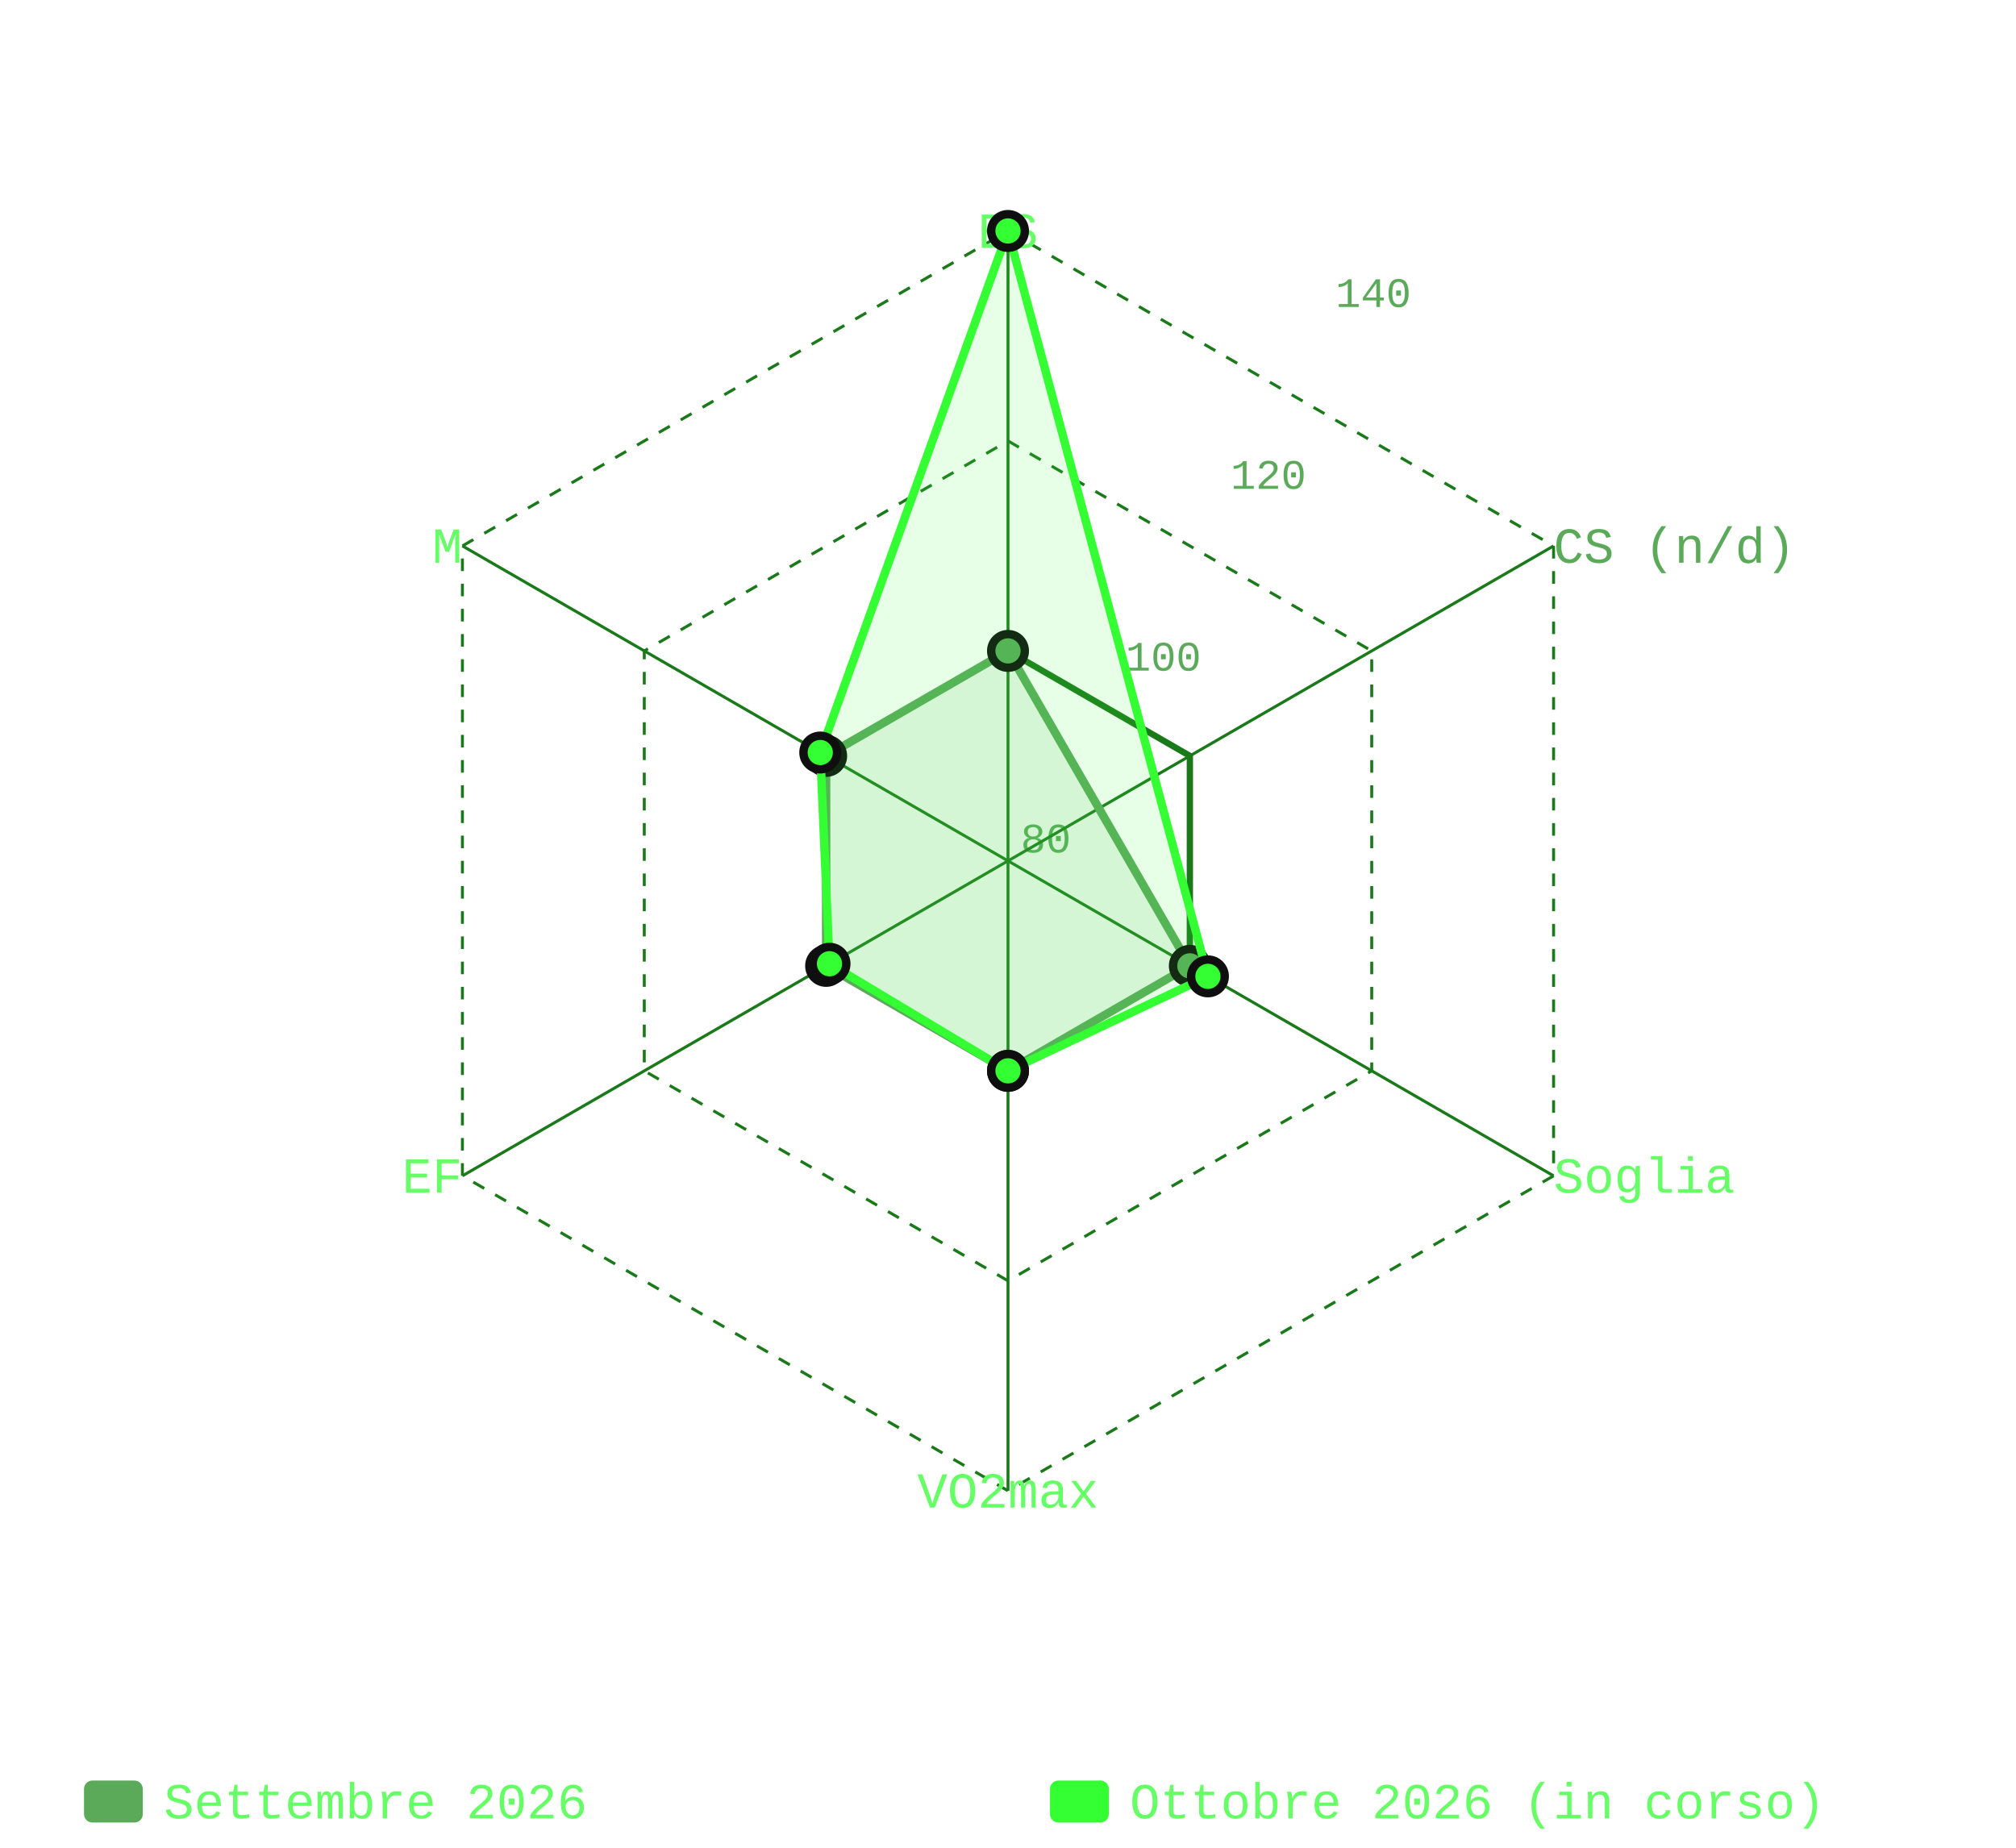
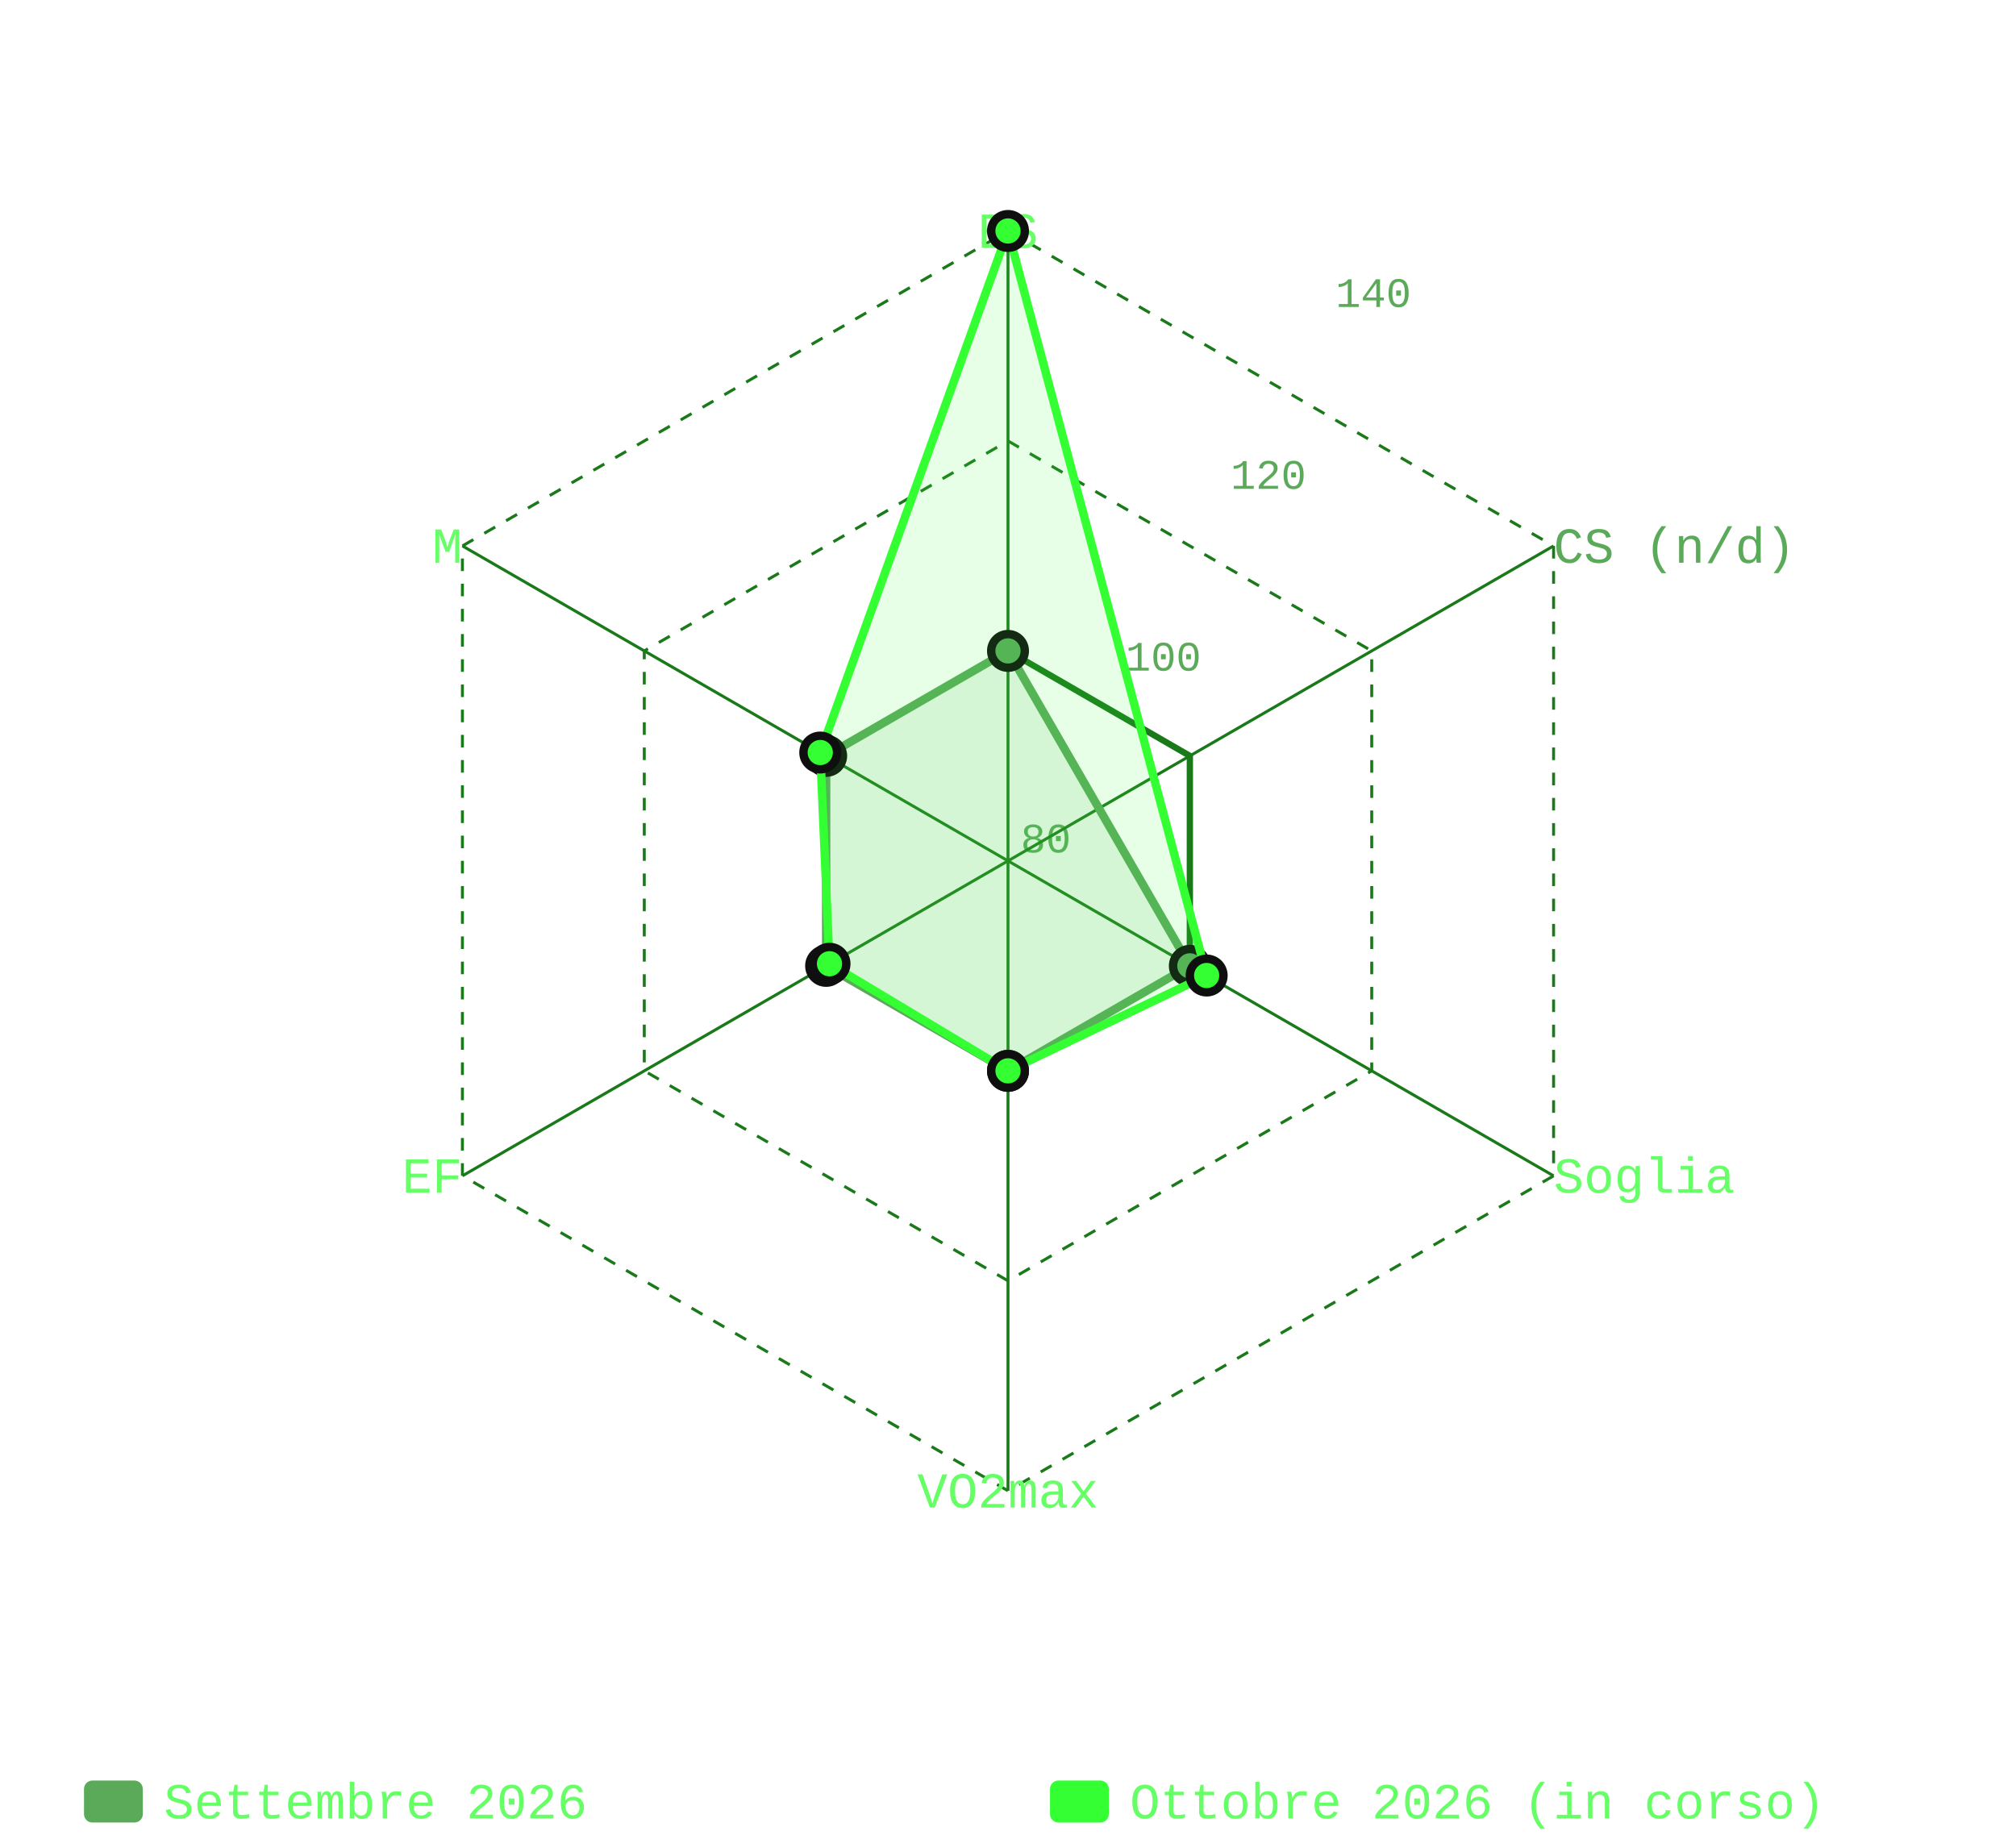
<svg xmlns="http://www.w3.org/2000/svg" viewBox="0 0 480 440" class="w-full h-auto" style="max-width:520px" role="img" aria-label="Profilo del runner, indice 100 = primo mese">
  <polygon points="240.0,205.0 240.0,205.0 240.0,205.0 240.0,205.0 240.0,205.0 240.0,205.0" fill="none" stroke="#1a7a1a" stroke-width="0.7" stroke-dasharray="3,3" />
  <text x="243.0" y="203.0" fill="#5aaa5a" font-family="Courier New" font-size="10">80</text>
  <polygon points="240.0,155.0 283.3,180.0 283.3,230.0 240.0,255.0 196.7,230.0 196.7,180.0" fill="none" stroke="#1a7a1a" stroke-width="1.5" />
  <text x="268.0" y="159.7" fill="#5aaa5a" font-family="Courier New" font-size="10">100</text>
  <polygon points="240.0,105.0 326.6,155.0 326.6,255.0 240.0,305.0 153.4,255.0 153.4,155.0" fill="none" stroke="#1a7a1a" stroke-width="0.7" stroke-dasharray="3,3" />
  <text x="293.0" y="116.4" fill="#5aaa5a" font-family="Courier New" font-size="10">120</text>
  <polygon points="240.0,55.0 369.9,130.0 369.9,280.0 240.0,355.0 110.1,280.0 110.1,130.0" fill="none" stroke="#1a7a1a" stroke-width="0.7" stroke-dasharray="3,3" />
  <text x="318.0" y="73.1" fill="#5aaa5a" font-family="Courier New" font-size="10">140</text>
  <line x1="240" y1="205" x2="240.0" y2="55.0" stroke="#1a7a1a" stroke-width="0.7" />
  <text x="240.0" y="59.0" text-anchor="middle" fill="#66ff66" font-family="Courier New" font-size="12">ES</text>
  <line x1="240" y1="205" x2="369.9" y2="130.0" stroke="#1a7a1a" stroke-width="0.7" />
  <text x="369.9" y="134.0" text-anchor="start" fill="#5aaa5a" font-family="Courier New" font-size="12">CS (n/d)</text>
  <line x1="240" y1="205" x2="369.9" y2="280.0" stroke="#1a7a1a" stroke-width="0.7" />
  <text x="369.9" y="284.0" text-anchor="start" fill="#66ff66" font-family="Courier New" font-size="12">Soglia</text>
  <line x1="240" y1="205" x2="240.0" y2="355.0" stroke="#1a7a1a" stroke-width="0.7" />
  <text x="240.0" y="359.0" text-anchor="middle" fill="#66ff66" font-family="Courier New" font-size="12">VO2max</text>
  <line x1="240" y1="205" x2="110.1" y2="280.0" stroke="#1a7a1a" stroke-width="0.7" />
  <text x="110.1" y="284.0" text-anchor="end" fill="#66ff66" font-family="Courier New" font-size="12">EF</text>
  <line x1="240" y1="205" x2="110.1" y2="130.0" stroke="#1a7a1a" stroke-width="0.7" />
  <text x="110.1" y="134.0" text-anchor="end" fill="#66ff66" font-family="Courier New" font-size="12">M</text>
  <polygon points="240.0,155.0 283.3,230.0 240.0,255.0 196.7,230.0 196.7,180.0" fill="#5aaa5a" fill-opacity="0.12" stroke="#5aaa5a" stroke-width="2" />
  <circle cx="240.0" cy="155.0" r="4" fill="#5aaa5a" stroke="#0f0f0f" stroke-width="2" />
  <circle cx="283.3" cy="230.0" r="4" fill="#5aaa5a" stroke="#0f0f0f" stroke-width="2" />
  <circle cx="240.0" cy="255.0" r="4" fill="#5aaa5a" stroke="#0f0f0f" stroke-width="2" />
  <circle cx="196.7" cy="230.0" r="4" fill="#5aaa5a" stroke="#0f0f0f" stroke-width="2" />
  <circle cx="196.7" cy="180.0" r="4" fill="#5aaa5a" stroke="#0f0f0f" stroke-width="2" />
-   <polygon points="240.0,55.0 287.6,232.5 240.0,255.0 197.5,229.5 195.3,179.2" fill="#33ff33" fill-opacity="0.12" stroke="#33ff33" stroke-width="2" />
+   <polygon points="240.0,55.0 287.3,232.3 240.0,255.0 197.5,229.5 195.3,179.2" fill="#33ff33" fill-opacity="0.12" stroke="#33ff33" stroke-width="2" />
  <circle cx="240.0" cy="55.0" r="4" fill="#33ff33" stroke="#0f0f0f" stroke-width="2" />
-   <circle cx="287.6" cy="232.5" r="4" fill="#33ff33" stroke="#0f0f0f" stroke-width="2" />
+   <circle cx="287.3" cy="232.3" r="4" fill="#33ff33" stroke="#0f0f0f" stroke-width="2" />
  <circle cx="240.0" cy="255.0" r="4" fill="#33ff33" stroke="#0f0f0f" stroke-width="2" />
  <circle cx="197.5" cy="229.5" r="4" fill="#33ff33" stroke="#0f0f0f" stroke-width="2" />
  <circle cx="195.3" cy="179.2" r="4" fill="#33ff33" stroke="#0f0f0f" stroke-width="2" />
  <rect x="20" y="424" width="14" height="10" fill="#5aaa5a" rx="2" />
  <text x="39" y="433" fill="#66ff66" font-family="Courier New" font-size="12">Settembre 2026</text>
  <rect x="250" y="424" width="14" height="10" fill="#33ff33" rx="2" />
  <text x="269" y="433" fill="#66ff66" font-family="Courier New" font-size="12">Ottobre 2026 (in corso)</text>
</svg>
